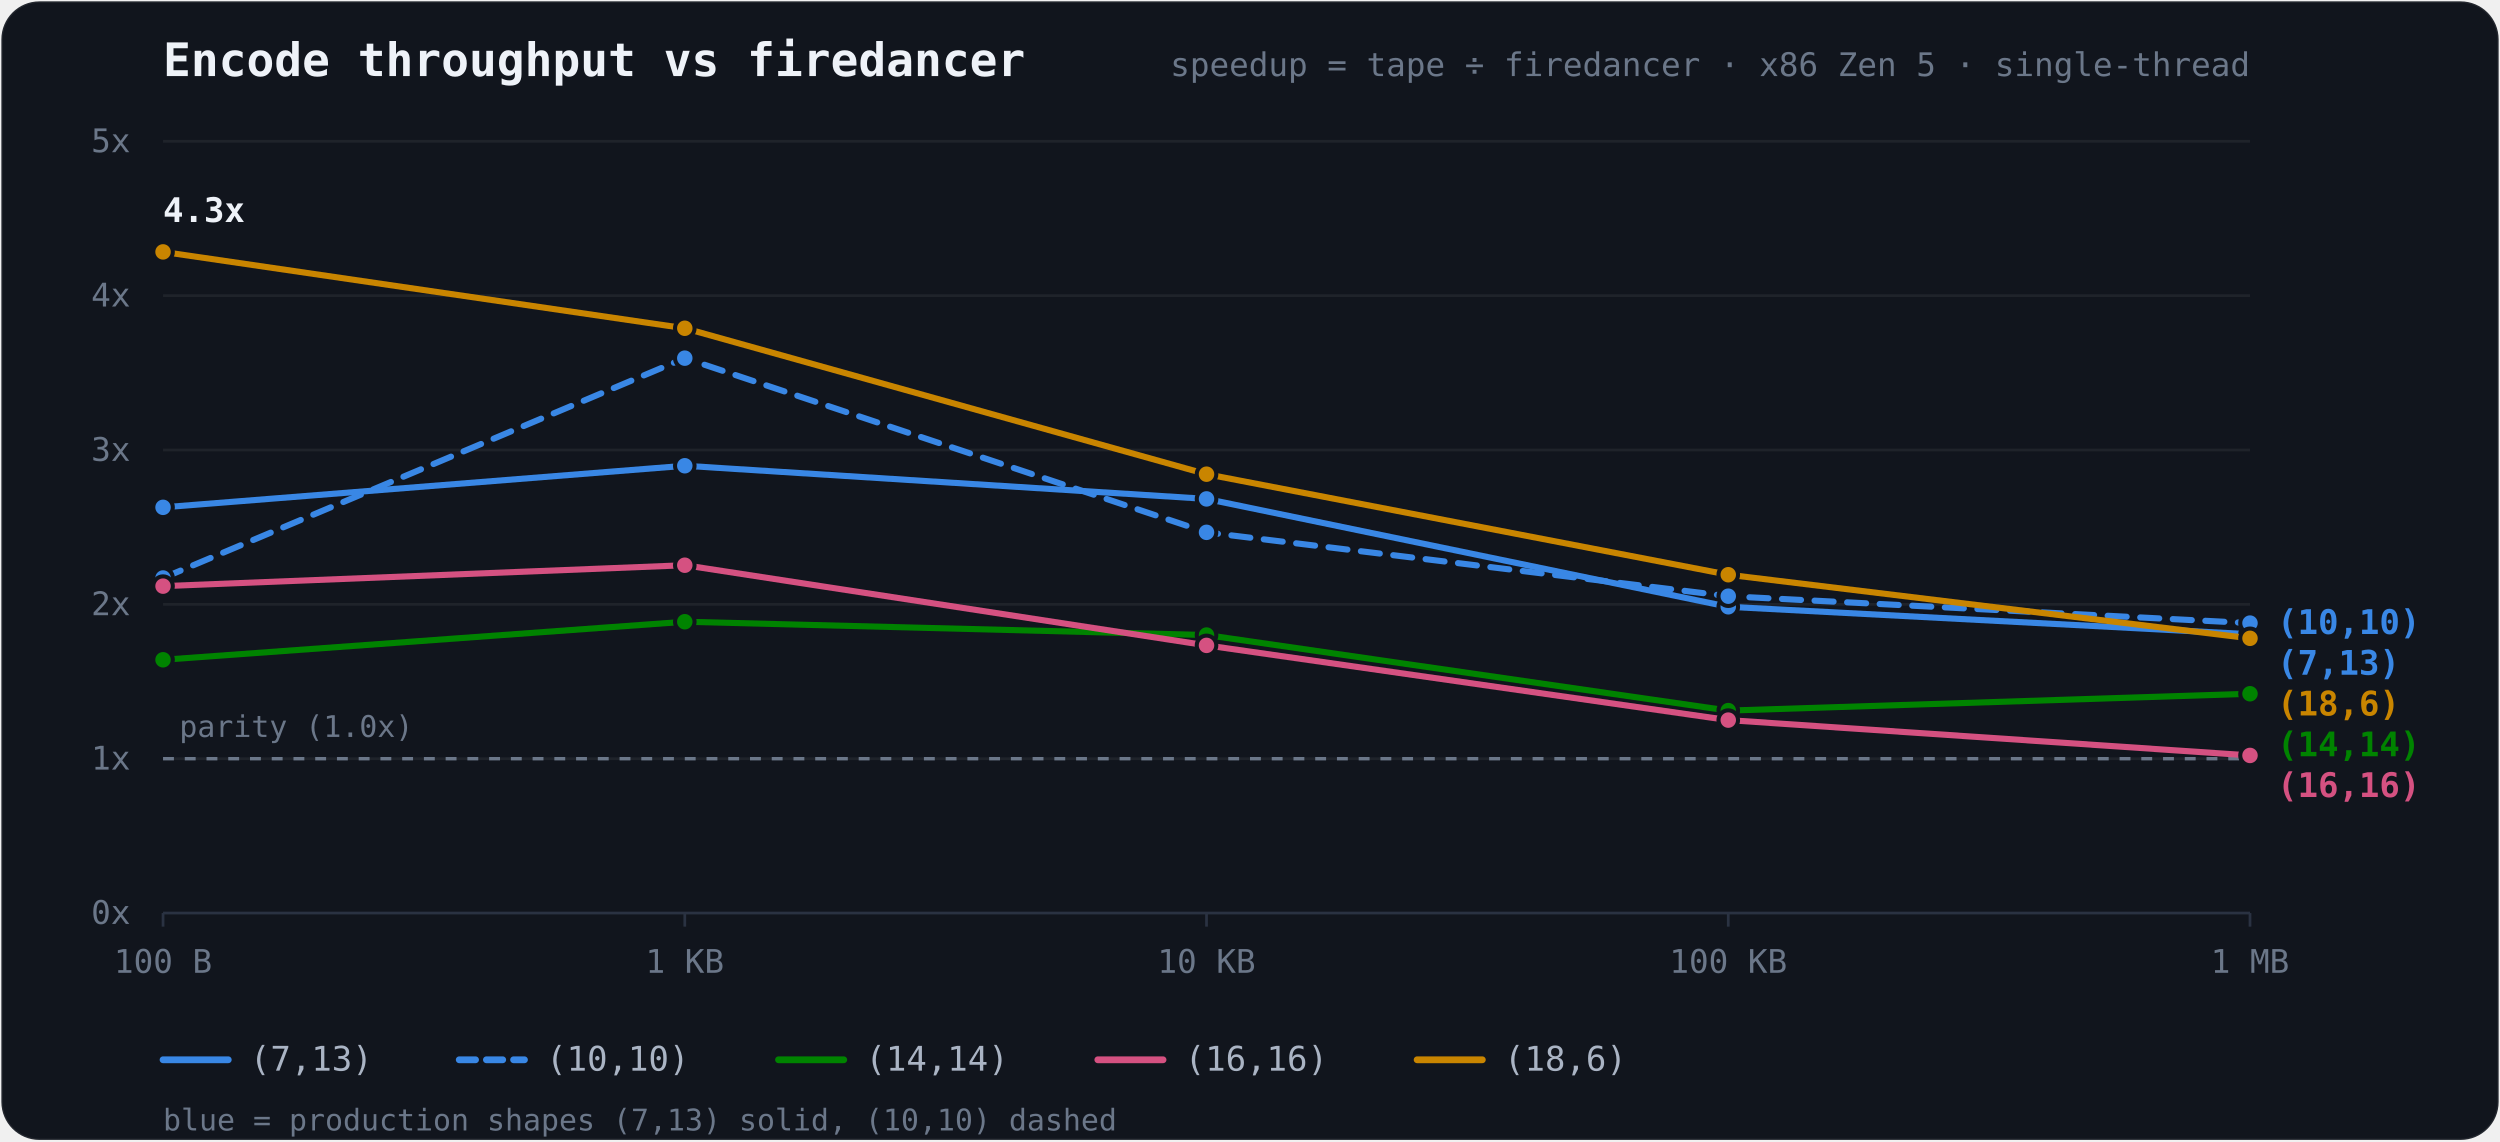
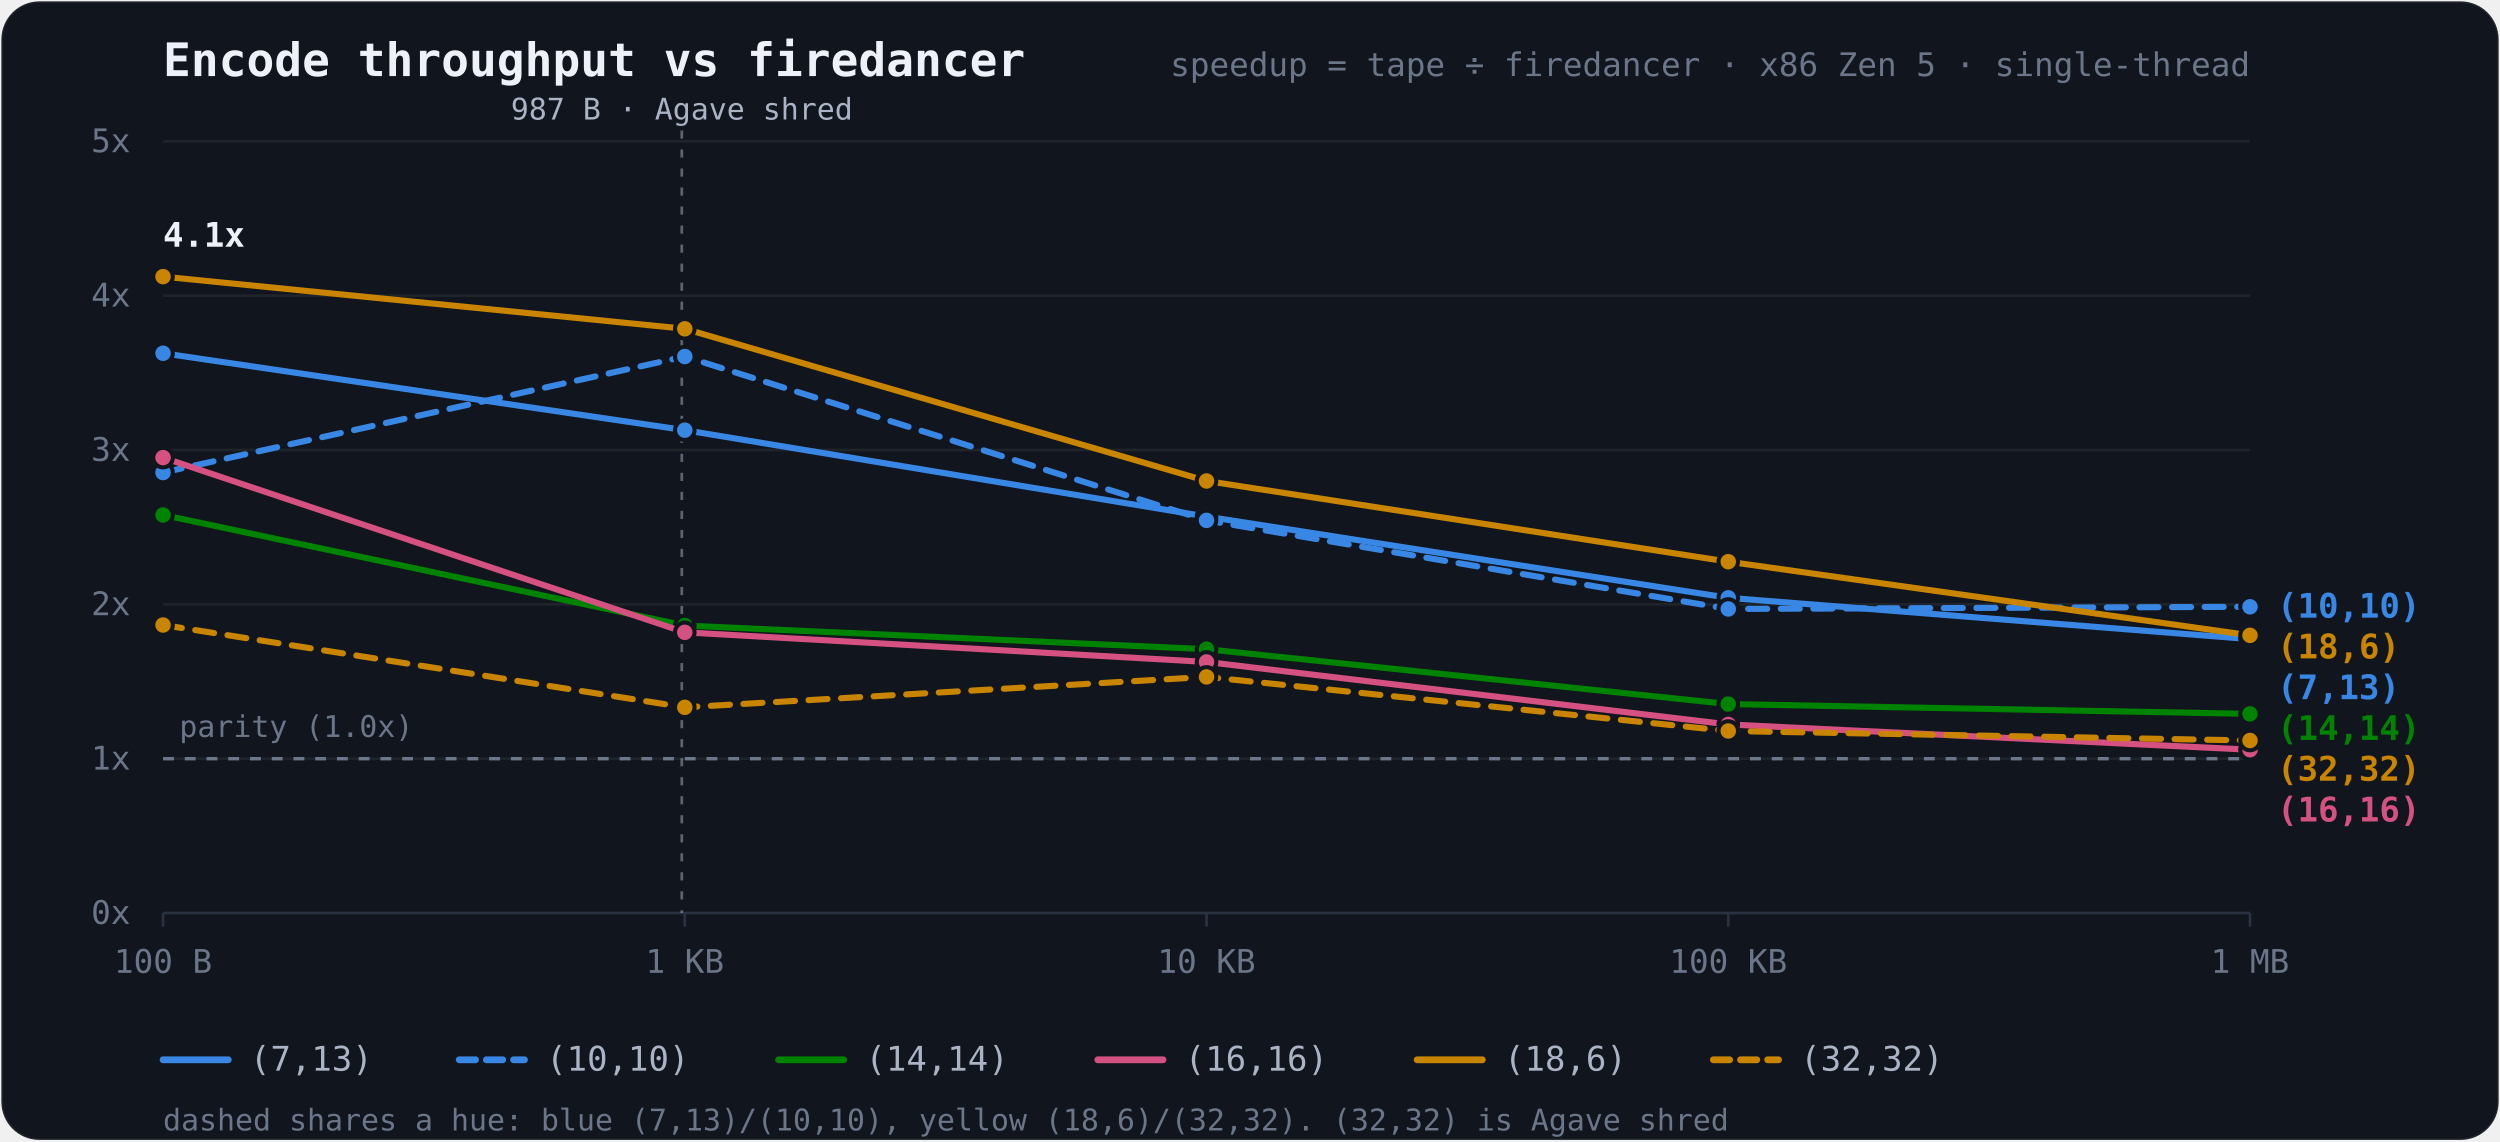
<svg xmlns="http://www.w3.org/2000/svg" width="920" height="420" viewBox="0 0 920 420" role="img">
  <rect x="0.5" y="0.5" width="919" height="419" rx="14" fill="#11151d" stroke="#ffffff" stroke-opacity="0.08" />
  <text x="60.0" y="28.0" fill="#eef2f8" font-family="ui-monospace, &quot;SF Mono&quot;, &quot;Cascadia Mono&quot;, Menlo, Consolas, monospace" font-size="17" font-weight="600" text-anchor="start">Encode throughput vs firedancer</text>
  <text x="828.0" y="28.0" fill="#6b7789" font-family="ui-monospace, &quot;SF Mono&quot;, &quot;Cascadia Mono&quot;, Menlo, Consolas, monospace" font-size="12" font-weight="400" text-anchor="end">speedup = tape ÷ firedancer · x86 Zen 5 · single-thread</text>
  <line x1="60" y1="336.0" x2="828" y2="336.0" stroke="#ffffff" stroke-opacity="0" />
  <text x="48.0" y="340.0" fill="#6b7789" font-family="ui-monospace, &quot;SF Mono&quot;, &quot;Cascadia Mono&quot;, Menlo, Consolas, monospace" font-size="12" font-weight="400" text-anchor="end">0x</text>
  <line x1="60" y1="279.2" x2="828" y2="279.2" stroke="#ffffff" stroke-opacity="0.06" />
  <text x="48.0" y="283.2" fill="#6b7789" font-family="ui-monospace, &quot;SF Mono&quot;, &quot;Cascadia Mono&quot;, Menlo, Consolas, monospace" font-size="12" font-weight="400" text-anchor="end">1x</text>
  <line x1="60" y1="222.4" x2="828" y2="222.4" stroke="#ffffff" stroke-opacity="0.06" />
  <text x="48.0" y="226.4" fill="#6b7789" font-family="ui-monospace, &quot;SF Mono&quot;, &quot;Cascadia Mono&quot;, Menlo, Consolas, monospace" font-size="12" font-weight="400" text-anchor="end">2x</text>
  <line x1="60" y1="165.6" x2="828" y2="165.6" stroke="#ffffff" stroke-opacity="0.06" />
  <text x="48.0" y="169.6" fill="#6b7789" font-family="ui-monospace, &quot;SF Mono&quot;, &quot;Cascadia Mono&quot;, Menlo, Consolas, monospace" font-size="12" font-weight="400" text-anchor="end">3x</text>
  <line x1="60" y1="108.8" x2="828" y2="108.8" stroke="#ffffff" stroke-opacity="0.06" />
  <text x="48.0" y="112.8" fill="#6b7789" font-family="ui-monospace, &quot;SF Mono&quot;, &quot;Cascadia Mono&quot;, Menlo, Consolas, monospace" font-size="12" font-weight="400" text-anchor="end">4x</text>
  <line x1="60" y1="52.0" x2="828" y2="52.0" stroke="#ffffff" stroke-opacity="0.06" />
  <text x="48.0" y="56.0" fill="#6b7789" font-family="ui-monospace, &quot;SF Mono&quot;, &quot;Cascadia Mono&quot;, Menlo, Consolas, monospace" font-size="12" font-weight="400" text-anchor="end">5x</text>
  <line x1="60" y1="279.2" x2="828" y2="279.2" stroke="#6b7789" stroke-width="1.25" stroke-dasharray="4 4" />
  <text x="66.0" y="271.2" fill="#6b7789" font-family="ui-monospace, &quot;SF Mono&quot;, &quot;Cascadia Mono&quot;, Menlo, Consolas, monospace" font-size="11" font-weight="400" text-anchor="start">parity (1.0x)</text>
  <line x1="60" y1="336" x2="828" y2="336" stroke="#2a3242" />
  <line x1="60.0" y1="336" x2="60.0" y2="341" stroke="#2a3242" />
  <text x="60.0" y="358.0" fill="#6b7789" font-family="ui-monospace, &quot;SF Mono&quot;, &quot;Cascadia Mono&quot;, Menlo, Consolas, monospace" font-size="12" font-weight="400" text-anchor="middle">100 B</text>
  <line x1="252.0" y1="336" x2="252.0" y2="341" stroke="#2a3242" />
  <text x="252.0" y="358.0" fill="#6b7789" font-family="ui-monospace, &quot;SF Mono&quot;, &quot;Cascadia Mono&quot;, Menlo, Consolas, monospace" font-size="12" font-weight="400" text-anchor="middle">1 KB</text>
  <line x1="444.0" y1="336" x2="444.0" y2="341" stroke="#2a3242" />
  <text x="444.0" y="358.0" fill="#6b7789" font-family="ui-monospace, &quot;SF Mono&quot;, &quot;Cascadia Mono&quot;, Menlo, Consolas, monospace" font-size="12" font-weight="400" text-anchor="middle">10 KB</text>
  <line x1="636.0" y1="336" x2="636.0" y2="341" stroke="#2a3242" />
  <text x="636.0" y="358.0" fill="#6b7789" font-family="ui-monospace, &quot;SF Mono&quot;, &quot;Cascadia Mono&quot;, Menlo, Consolas, monospace" font-size="12" font-weight="400" text-anchor="middle">100 KB</text>
  <line x1="828.0" y1="336" x2="828.0" y2="341" stroke="#2a3242" />
  <text x="828.0" y="358.0" fill="#6b7789" font-family="ui-monospace, &quot;SF Mono&quot;, &quot;Cascadia Mono&quot;, Menlo, Consolas, monospace" font-size="12" font-weight="400" text-anchor="middle">1 MB</text>
-   <polyline fill="none" stroke="#3987e5" stroke-width="2.25" stroke-linejoin="round" stroke-linecap="round" points="60.0,186.7 252.0,171.4 444.0,183.6 636.0,223.3 828.0,233.4" />
-   <circle cx="60.0" cy="186.7" r="3.6" fill="#3987e5" stroke="#11151d" stroke-width="1.5" />
-   <circle cx="252.0" cy="171.4" r="3.6" fill="#3987e5" stroke="#11151d" stroke-width="1.5" />
-   <circle cx="444.0" cy="183.6" r="3.6" fill="#3987e5" stroke="#11151d" stroke-width="1.5" />
-   <circle cx="636.0" cy="223.3" r="3.6" fill="#3987e5" stroke="#11151d" stroke-width="1.5" />
-   <circle cx="828.0" cy="233.4" r="3.6" fill="#3987e5" stroke="#11151d" stroke-width="1.5" />
-   <polyline fill="none" stroke="#3987e5" stroke-width="2.25" stroke-linejoin="round" stroke-linecap="round" stroke-dasharray="7 5" points="60.0,212.7 252.0,131.8 444.0,195.9 636.0,219.4 828.0,229.3" />
-   <circle cx="60.0" cy="212.7" r="3.6" fill="#3987e5" stroke="#11151d" stroke-width="1.5" />
-   <circle cx="252.0" cy="131.8" r="3.6" fill="#3987e5" stroke="#11151d" stroke-width="1.5" />
-   <circle cx="444.0" cy="195.9" r="3.6" fill="#3987e5" stroke="#11151d" stroke-width="1.5" />
-   <circle cx="636.0" cy="219.4" r="3.6" fill="#3987e5" stroke="#11151d" stroke-width="1.5" />
-   <circle cx="828.0" cy="229.3" r="3.6" fill="#3987e5" stroke="#11151d" stroke-width="1.5" />
-   <polyline fill="none" stroke="#008300" stroke-width="2.25" stroke-linejoin="round" stroke-linecap="round" points="60.0,242.8 252.0,228.8 444.0,233.7 636.0,261.5 828.0,255.3" />
-   <circle cx="60.0" cy="242.8" r="3.6" fill="#008300" stroke="#11151d" stroke-width="1.5" />
-   <circle cx="252.0" cy="228.8" r="3.6" fill="#008300" stroke="#11151d" stroke-width="1.5" />
-   <circle cx="444.0" cy="233.7" r="3.6" fill="#008300" stroke="#11151d" stroke-width="1.5" />
-   <circle cx="636.0" cy="261.5" r="3.6" fill="#008300" stroke="#11151d" stroke-width="1.5" />
-   <circle cx="828.0" cy="255.3" r="3.6" fill="#008300" stroke="#11151d" stroke-width="1.5" />
-   <polyline fill="none" stroke="#d55181" stroke-width="2.25" stroke-linejoin="round" stroke-linecap="round" points="60.0,215.7 252.0,208.0 444.0,237.5 636.0,265.0 828.0,278.0" />
-   <circle cx="60.0" cy="215.7" r="3.6" fill="#d55181" stroke="#11151d" stroke-width="1.5" />
-   <circle cx="252.0" cy="208.0" r="3.6" fill="#d55181" stroke="#11151d" stroke-width="1.5" />
-   <circle cx="444.0" cy="237.5" r="3.6" fill="#d55181" stroke="#11151d" stroke-width="1.5" />
-   <circle cx="636.0" cy="265.0" r="3.6" fill="#d55181" stroke="#11151d" stroke-width="1.5" />
-   <circle cx="828.0" cy="278.0" r="3.6" fill="#d55181" stroke="#11151d" stroke-width="1.5" />
-   <polyline fill="none" stroke="#c98500" stroke-width="2.25" stroke-linejoin="round" stroke-linecap="round" points="60.0,92.7 252.0,120.8 444.0,174.5 636.0,211.5 828.0,234.9" />
-   <circle cx="60.0" cy="92.7" r="3.6" fill="#c98500" stroke="#11151d" stroke-width="1.5" />
-   <circle cx="252.0" cy="120.8" r="3.6" fill="#c98500" stroke="#11151d" stroke-width="1.5" />
-   <circle cx="444.0" cy="174.5" r="3.6" fill="#c98500" stroke="#11151d" stroke-width="1.5" />
-   <circle cx="636.0" cy="211.5" r="3.6" fill="#c98500" stroke="#11151d" stroke-width="1.5" />
-   <circle cx="828.0" cy="234.9" r="3.6" fill="#c98500" stroke="#11151d" stroke-width="1.5" />
-   <text x="838.0" y="233.3" fill="#3987e5" font-family="ui-monospace, &quot;SF Mono&quot;, &quot;Cascadia Mono&quot;, Menlo, Consolas, monospace" font-size="12.5" font-weight="600" text-anchor="start">(10,10)</text>
-   <text x="838.0" y="248.3" fill="#3987e5" font-family="ui-monospace, &quot;SF Mono&quot;, &quot;Cascadia Mono&quot;, Menlo, Consolas, monospace" font-size="12.5" font-weight="600" text-anchor="start">(7,13)</text>
-   <text x="838.0" y="263.3" fill="#c98500" font-family="ui-monospace, &quot;SF Mono&quot;, &quot;Cascadia Mono&quot;, Menlo, Consolas, monospace" font-size="12.5" font-weight="600" text-anchor="start">(18,6)</text>
-   <text x="838.0" y="278.3" fill="#008300" font-family="ui-monospace, &quot;SF Mono&quot;, &quot;Cascadia Mono&quot;, Menlo, Consolas, monospace" font-size="12.5" font-weight="600" text-anchor="start">(14,14)</text>
-   <text x="838.0" y="293.3" fill="#d55181" font-family="ui-monospace, &quot;SF Mono&quot;, &quot;Cascadia Mono&quot;, Menlo, Consolas, monospace" font-size="12.5" font-weight="600" text-anchor="start">(16,16)</text>
-   <text x="60.0" y="81.7" fill="#eef2f8" font-family="ui-monospace, &quot;SF Mono&quot;, &quot;Cascadia Mono&quot;, Menlo, Consolas, monospace" font-size="12.5" font-weight="600" text-anchor="start">4.3x</text>
+   <line x1="250.9" y1="48.0" x2="250.9" y2="336" stroke="#aab4c4" stroke-width="1" stroke-dasharray="3 4" stroke-opacity="0.5" />
+   <text x="250.9" y="44.0" fill="#aab4c4" font-family="ui-monospace, &quot;SF Mono&quot;, &quot;Cascadia Mono&quot;, Menlo, Consolas, monospace" font-size="11" font-weight="400" text-anchor="middle">987 B · Agave shred</text>
+   <polyline fill="none" stroke="#3987e5" stroke-width="2.25" stroke-linejoin="round" stroke-linecap="round" points="60.0,130.0 252.0,158.3 444.0,190.1 636.0,220.0 828.0,235.2" />
+   <circle cx="60.0" cy="130.0" r="3.6" fill="#3987e5" stroke="#11151d" stroke-width="1.5" />
+   <circle cx="252.0" cy="158.3" r="3.6" fill="#3987e5" stroke="#11151d" stroke-width="1.5" />
+   <circle cx="444.0" cy="190.1" r="3.6" fill="#3987e5" stroke="#11151d" stroke-width="1.5" />
+   <circle cx="636.0" cy="220.0" r="3.6" fill="#3987e5" stroke="#11151d" stroke-width="1.5" />
+   <circle cx="828.0" cy="235.2" r="3.6" fill="#3987e5" stroke="#11151d" stroke-width="1.5" />
+   <polyline fill="none" stroke="#3987e5" stroke-width="2.25" stroke-linejoin="round" stroke-linecap="round" stroke-dasharray="7 5" points="60.0,173.9 252.0,131.2 444.0,191.5 636.0,224.1 828.0,223.3" />
+   <circle cx="60.0" cy="173.9" r="3.6" fill="#3987e5" stroke="#11151d" stroke-width="1.5" />
+   <circle cx="252.0" cy="131.2" r="3.6" fill="#3987e5" stroke="#11151d" stroke-width="1.5" />
+   <circle cx="444.0" cy="191.5" r="3.6" fill="#3987e5" stroke="#11151d" stroke-width="1.5" />
+   <circle cx="636.0" cy="224.1" r="3.6" fill="#3987e5" stroke="#11151d" stroke-width="1.5" />
+   <circle cx="828.0" cy="223.3" r="3.6" fill="#3987e5" stroke="#11151d" stroke-width="1.5" />
+   <polyline fill="none" stroke="#008300" stroke-width="2.25" stroke-linejoin="round" stroke-linecap="round" points="60.0,189.5 252.0,230.2 444.0,238.9 636.0,259.1 828.0,262.7" />
+   <circle cx="60.0" cy="189.5" r="3.6" fill="#008300" stroke="#11151d" stroke-width="1.5" />
+   <circle cx="252.0" cy="230.2" r="3.6" fill="#008300" stroke="#11151d" stroke-width="1.5" />
+   <circle cx="444.0" cy="238.9" r="3.6" fill="#008300" stroke="#11151d" stroke-width="1.5" />
+   <circle cx="636.0" cy="259.1" r="3.6" fill="#008300" stroke="#11151d" stroke-width="1.5" />
+   <circle cx="828.0" cy="262.7" r="3.6" fill="#008300" stroke="#11151d" stroke-width="1.5" />
+   <polyline fill="none" stroke="#d55181" stroke-width="2.25" stroke-linejoin="round" stroke-linecap="round" points="60.0,168.4 252.0,232.7 444.0,243.6 636.0,266.6 828.0,275.9" />
+   <circle cx="60.0" cy="168.4" r="3.6" fill="#d55181" stroke="#11151d" stroke-width="1.5" />
+   <circle cx="252.0" cy="232.7" r="3.6" fill="#d55181" stroke="#11151d" stroke-width="1.5" />
+   <circle cx="444.0" cy="243.6" r="3.6" fill="#d55181" stroke="#11151d" stroke-width="1.5" />
+   <circle cx="636.0" cy="266.6" r="3.6" fill="#d55181" stroke="#11151d" stroke-width="1.5" />
+   <circle cx="828.0" cy="275.9" r="3.6" fill="#d55181" stroke="#11151d" stroke-width="1.5" />
+   <polyline fill="none" stroke="#c98500" stroke-width="2.25" stroke-linejoin="round" stroke-linecap="round" points="60.0,101.8 252.0,121.0 444.0,177.0 636.0,206.7 828.0,233.8" />
+   <circle cx="60.0" cy="101.8" r="3.6" fill="#c98500" stroke="#11151d" stroke-width="1.5" />
+   <circle cx="252.0" cy="121.0" r="3.6" fill="#c98500" stroke="#11151d" stroke-width="1.5" />
+   <circle cx="444.0" cy="177.0" r="3.6" fill="#c98500" stroke="#11151d" stroke-width="1.5" />
+   <circle cx="636.0" cy="206.7" r="3.6" fill="#c98500" stroke="#11151d" stroke-width="1.5" />
+   <circle cx="828.0" cy="233.8" r="3.6" fill="#c98500" stroke="#11151d" stroke-width="1.5" />
+   <polyline fill="none" stroke="#c98500" stroke-width="2.25" stroke-linejoin="round" stroke-linecap="round" stroke-dasharray="7 5" points="60.0,230.0 252.0,260.3 444.0,249.1 636.0,269.0 828.0,272.5" />
+   <circle cx="60.0" cy="230.0" r="3.6" fill="#c98500" stroke="#11151d" stroke-width="1.5" />
+   <circle cx="252.0" cy="260.3" r="3.6" fill="#c98500" stroke="#11151d" stroke-width="1.5" />
+   <circle cx="444.0" cy="249.1" r="3.6" fill="#c98500" stroke="#11151d" stroke-width="1.5" />
+   <circle cx="636.0" cy="269.0" r="3.6" fill="#c98500" stroke="#11151d" stroke-width="1.5" />
+   <circle cx="828.0" cy="272.5" r="3.6" fill="#c98500" stroke="#11151d" stroke-width="1.5" />
+   <text x="838.0" y="227.3" fill="#3987e5" font-family="ui-monospace, &quot;SF Mono&quot;, &quot;Cascadia Mono&quot;, Menlo, Consolas, monospace" font-size="12.5" font-weight="600" text-anchor="start">(10,10)</text>
+   <text x="838.0" y="242.3" fill="#c98500" font-family="ui-monospace, &quot;SF Mono&quot;, &quot;Cascadia Mono&quot;, Menlo, Consolas, monospace" font-size="12.5" font-weight="600" text-anchor="start">(18,6)</text>
+   <text x="838.0" y="257.3" fill="#3987e5" font-family="ui-monospace, &quot;SF Mono&quot;, &quot;Cascadia Mono&quot;, Menlo, Consolas, monospace" font-size="12.5" font-weight="600" text-anchor="start">(7,13)</text>
+   <text x="838.0" y="272.3" fill="#008300" font-family="ui-monospace, &quot;SF Mono&quot;, &quot;Cascadia Mono&quot;, Menlo, Consolas, monospace" font-size="12.5" font-weight="600" text-anchor="start">(14,14)</text>
+   <text x="838.0" y="287.3" fill="#c98500" font-family="ui-monospace, &quot;SF Mono&quot;, &quot;Cascadia Mono&quot;, Menlo, Consolas, monospace" font-size="12.5" font-weight="600" text-anchor="start">(32,32)</text>
+   <text x="838.0" y="302.3" fill="#d55181" font-family="ui-monospace, &quot;SF Mono&quot;, &quot;Cascadia Mono&quot;, Menlo, Consolas, monospace" font-size="12.5" font-weight="600" text-anchor="start">(16,16)</text>
+   <text x="60.0" y="90.8" fill="#eef2f8" font-family="ui-monospace, &quot;SF Mono&quot;, &quot;Cascadia Mono&quot;, Menlo, Consolas, monospace" font-size="12.5" font-weight="600" text-anchor="start">4.1x</text>
  <line x1="60" y1="390" x2="84" y2="390" stroke="#3987e5" stroke-width="2.5" stroke-linecap="round" />
  <text x="92.0" y="394.0" fill="#aab4c4" font-family="ui-monospace, &quot;SF Mono&quot;, &quot;Cascadia Mono&quot;, Menlo, Consolas, monospace" font-size="12.5" font-weight="400" text-anchor="start">(7,13)</text>
  <line x1="169" y1="390" x2="193" y2="390" stroke="#3987e5" stroke-width="2.5" stroke-linecap="round" stroke-dasharray="6 4" />
  <text x="201.0" y="394.0" fill="#aab4c4" font-family="ui-monospace, &quot;SF Mono&quot;, &quot;Cascadia Mono&quot;, Menlo, Consolas, monospace" font-size="12.5" font-weight="400" text-anchor="start">(10,10)</text>
  <line x1="286.5" y1="390" x2="310.5" y2="390" stroke="#008300" stroke-width="2.5" stroke-linecap="round" />
  <text x="318.5" y="394.0" fill="#aab4c4" font-family="ui-monospace, &quot;SF Mono&quot;, &quot;Cascadia Mono&quot;, Menlo, Consolas, monospace" font-size="12.5" font-weight="400" text-anchor="start">(14,14)</text>
  <line x1="404" y1="390" x2="428" y2="390" stroke="#d55181" stroke-width="2.5" stroke-linecap="round" />
  <text x="436.0" y="394.0" fill="#aab4c4" font-family="ui-monospace, &quot;SF Mono&quot;, &quot;Cascadia Mono&quot;, Menlo, Consolas, monospace" font-size="12.5" font-weight="400" text-anchor="start">(16,16)</text>
  <line x1="521.5" y1="390" x2="545.5" y2="390" stroke="#c98500" stroke-width="2.5" stroke-linecap="round" />
  <text x="553.5" y="394.0" fill="#aab4c4" font-family="ui-monospace, &quot;SF Mono&quot;, &quot;Cascadia Mono&quot;, Menlo, Consolas, monospace" font-size="12.5" font-weight="400" text-anchor="start">(18,6)</text>
-   <text x="60.0" y="416.0" fill="#6b7789" font-family="ui-monospace, &quot;SF Mono&quot;, &quot;Cascadia Mono&quot;, Menlo, Consolas, monospace" font-size="11" font-weight="400" text-anchor="start">blue = production shapes (7,13) solid, (10,10) dashed</text>
+   <line x1="630.5" y1="390" x2="654.5" y2="390" stroke="#c98500" stroke-width="2.5" stroke-linecap="round" stroke-dasharray="6 4" />
+   <text x="662.5" y="394.0" fill="#aab4c4" font-family="ui-monospace, &quot;SF Mono&quot;, &quot;Cascadia Mono&quot;, Menlo, Consolas, monospace" font-size="12.5" font-weight="400" text-anchor="start">(32,32)</text>
+   <text x="60.0" y="416.0" fill="#6b7789" font-family="ui-monospace, &quot;SF Mono&quot;, &quot;Cascadia Mono&quot;, Menlo, Consolas, monospace" font-size="11" font-weight="400" text-anchor="start">dashed shares a hue: blue (7,13)/(10,10), yellow (18,6)/(32,32). (32,32) is Agave shred</text>
</svg>
